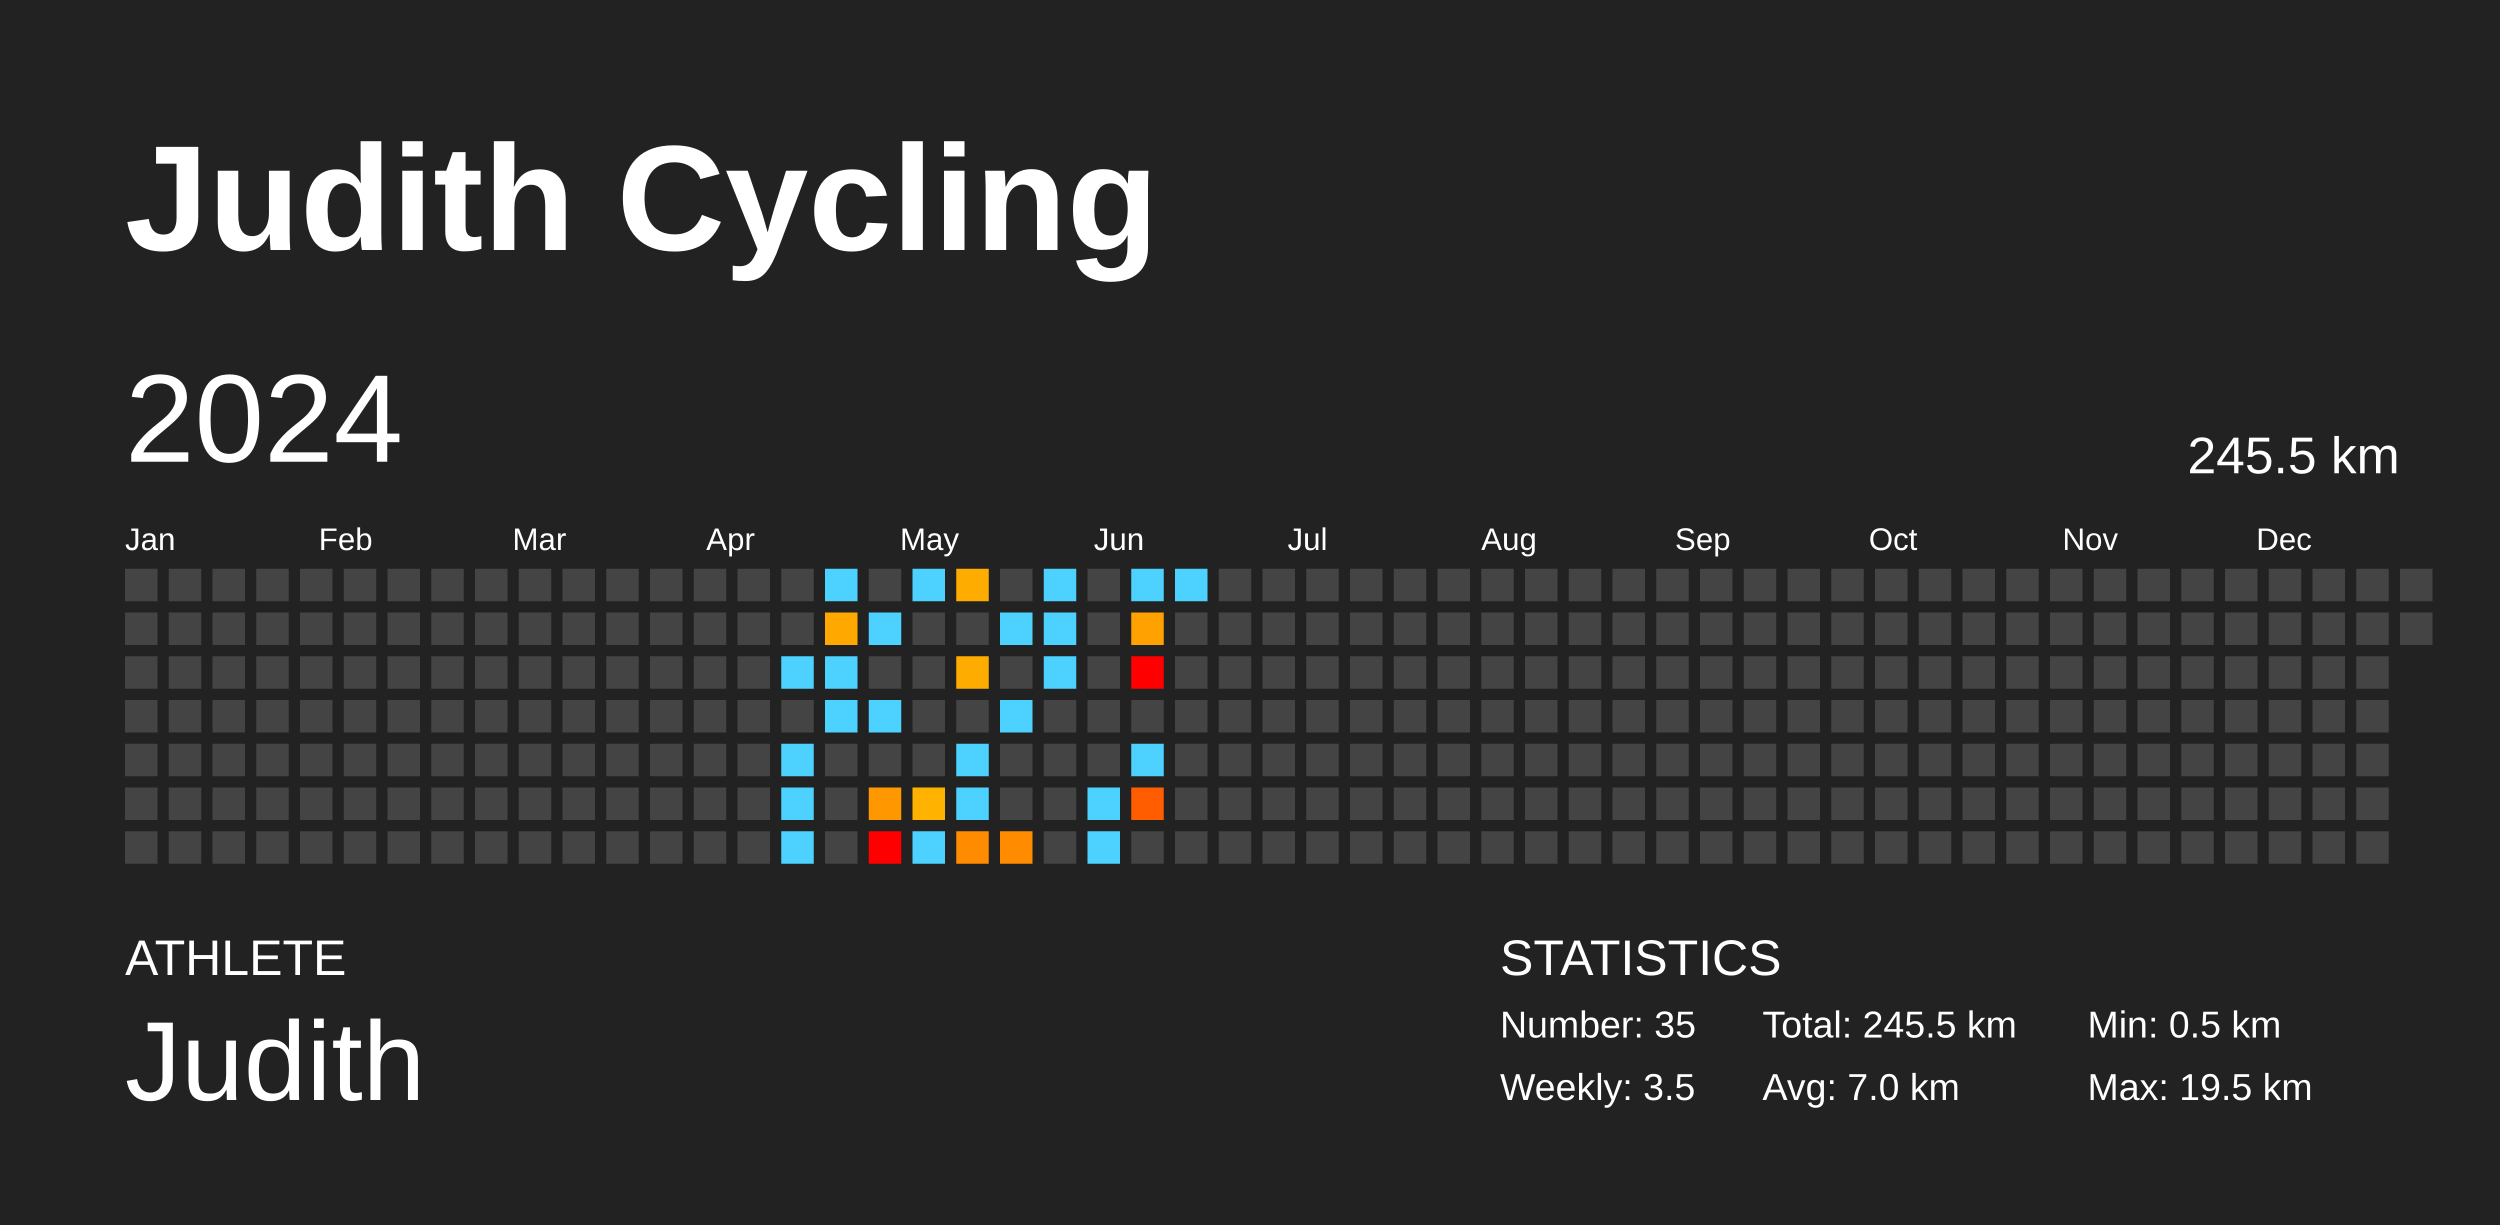
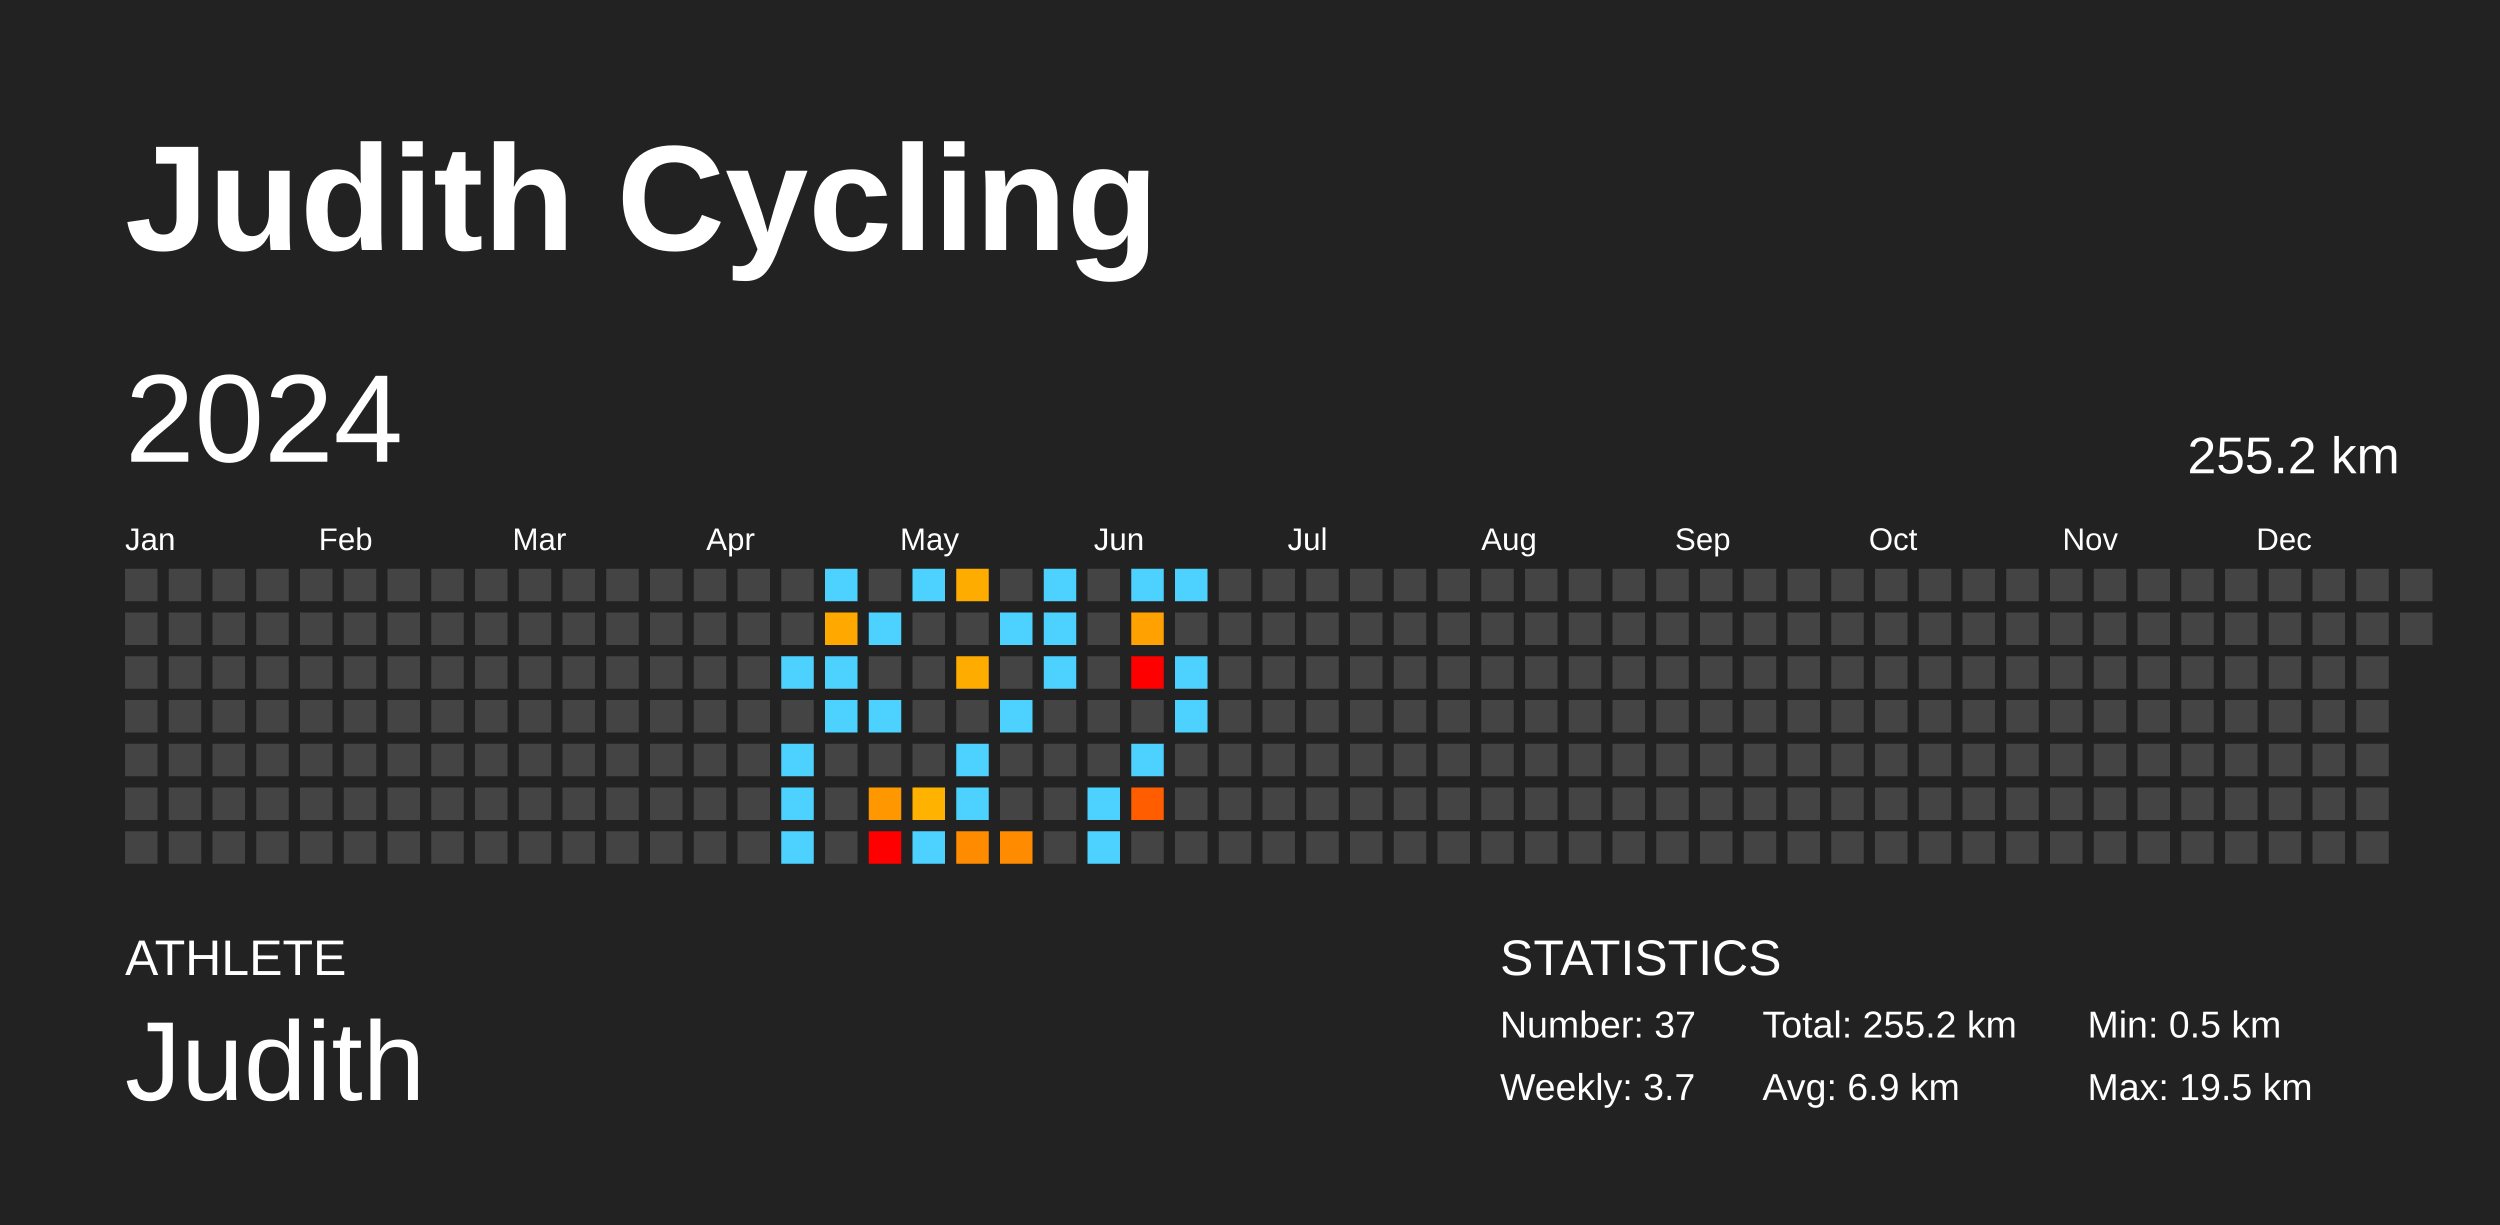
<svg xmlns="http://www.w3.org/2000/svg" baseProfile="full" height="98mm" version="1.1" viewBox="0,0,200,98" width="200mm">
  <defs />
  <rect fill="#222222" height="98" width="200" x="0" y="0" />
  <text fill="#FFFFFF" style="font-size:12px; font-family:Arial; font-weight:bold;" x="10" y="20">Judith Cycling</text>
  <text fill="#FFFFFF" style="font-size:4px; font-family:Arial" x="10" y="78">ATHLETE</text>
  <text fill="#FFFFFF" style="font-size:9px; font-family:Arial" x="10" y="88">Judith</text>
  <text fill="#FFFFFF" style="font-size:4px; font-family:Arial" x="120" y="78">STATISTICS</text>
-   <text fill="#FFFFFF" style="font-size:3px; font-family:Arial" x="120" y="83">Number: 35</text>
-   <text fill="#FFFFFF" style="font-size:3px; font-family:Arial" x="120" y="88">Weekly: 3.5</text>
-   <text fill="#FFFFFF" style="font-size:3px; font-family:Arial" x="141" y="83">Total: 245.5 km</text>
-   <text fill="#FFFFFF" style="font-size:3px; font-family:Arial" x="141" y="88">Avg: 7.0 km</text>
+   <text fill="#FFFFFF" style="font-size:3px; font-family:Arial" x="120" y="83">Number: 37</text>
+   <text fill="#FFFFFF" style="font-size:3px; font-family:Arial" x="120" y="88">Weekly: 3.7</text>
+   <text fill="#FFFFFF" style="font-size:3px; font-family:Arial" x="141" y="83">Total: 255.2 km</text>
+   <text fill="#FFFFFF" style="font-size:3px; font-family:Arial" x="141" y="88">Avg: 6.9 km</text>
  <text fill="#FFFFFF" style="font-size:3px; font-family:Arial" x="167" y="83">Min: 0.5 km</text>
  <text fill="#FFFFFF" style="font-size:3px; font-family:Arial" x="167" y="88">Max: 19.5 km</text>
  <text dominant-baseline="hanging" fill="#FFFFFF" style="font-size:10.0px; font-family:Arial;" x="10" y="30">2024</text>
-   <text dominant-baseline="hanging" fill="#FFFFFF" style="font-size:4.125px; font-family:Arial;" x="175" y="35">245.5 km</text>
+   <text dominant-baseline="hanging" fill="#FFFFFF" style="font-size:4.125px; font-family:Arial;" x="175" y="35">255.2 km</text>
  <text fill="#FFFFFF" style="font-size:2.5px; font-family:Arial" x="10.0" y="44">Jan</text>
  <text fill="#FFFFFF" style="font-size:2.5px; font-family:Arial" x="25.5" y="44">Feb</text>
  <text fill="#FFFFFF" style="font-size:2.5px; font-family:Arial" x="41.0" y="44">Mar</text>
  <text fill="#FFFFFF" style="font-size:2.5px; font-family:Arial" x="56.5" y="44">Apr</text>
  <text fill="#FFFFFF" style="font-size:2.5px; font-family:Arial" x="72.0" y="44">May</text>
  <text fill="#FFFFFF" style="font-size:2.5px; font-family:Arial" x="87.5" y="44">Jun</text>
  <text fill="#FFFFFF" style="font-size:2.5px; font-family:Arial" x="103.0" y="44">Jul</text>
  <text fill="#FFFFFF" style="font-size:2.5px; font-family:Arial" x="118.5" y="44">Aug</text>
  <text fill="#FFFFFF" style="font-size:2.5px; font-family:Arial" x="134.0" y="44">Sep</text>
  <text fill="#FFFFFF" style="font-size:2.5px; font-family:Arial" x="149.5" y="44">Oct</text>
  <text fill="#FFFFFF" style="font-size:2.5px; font-family:Arial" x="165.0" y="44">Nov</text>
  <text fill="#FFFFFF" style="font-size:2.5px; font-family:Arial" x="180.5" y="44">Dec</text>
  <rect fill="#444444" height="2.6" width="2.6" x="10.0" y="45.5" />
  <rect fill="#444444" height="2.6" width="2.6" x="10.0" y="49.0" />
  <rect fill="#444444" height="2.6" width="2.6" x="10.0" y="52.5" />
  <rect fill="#444444" height="2.6" width="2.6" x="10.0" y="56.0" />
  <rect fill="#444444" height="2.6" width="2.6" x="10.0" y="59.5" />
  <rect fill="#444444" height="2.6" width="2.6" x="10.0" y="63.0" />
  <rect fill="#444444" height="2.6" width="2.6" x="10.0" y="66.5" />
  <rect fill="#444444" height="2.6" width="2.6" x="13.5" y="45.5" />
  <rect fill="#444444" height="2.6" width="2.6" x="13.5" y="49.0" />
  <rect fill="#444444" height="2.6" width="2.6" x="13.5" y="52.5" />
  <rect fill="#444444" height="2.6" width="2.6" x="13.5" y="56.0" />
  <rect fill="#444444" height="2.6" width="2.6" x="13.5" y="59.5" />
  <rect fill="#444444" height="2.6" width="2.6" x="13.5" y="63.0" />
  <rect fill="#444444" height="2.6" width="2.6" x="13.5" y="66.5" />
  <rect fill="#444444" height="2.6" width="2.6" x="17.0" y="45.5" />
  <rect fill="#444444" height="2.6" width="2.6" x="17.0" y="49.0" />
  <rect fill="#444444" height="2.6" width="2.6" x="17.0" y="52.5" />
  <rect fill="#444444" height="2.6" width="2.6" x="17.0" y="56.0" />
  <rect fill="#444444" height="2.6" width="2.6" x="17.0" y="59.5" />
  <rect fill="#444444" height="2.6" width="2.6" x="17.0" y="63.0" />
  <rect fill="#444444" height="2.6" width="2.6" x="17.0" y="66.5" />
  <rect fill="#444444" height="2.6" width="2.6" x="20.5" y="45.5" />
  <rect fill="#444444" height="2.6" width="2.6" x="20.5" y="49.0" />
  <rect fill="#444444" height="2.6" width="2.6" x="20.5" y="52.5" />
  <rect fill="#444444" height="2.6" width="2.6" x="20.5" y="56.0" />
  <rect fill="#444444" height="2.6" width="2.6" x="20.5" y="59.5" />
  <rect fill="#444444" height="2.6" width="2.6" x="20.5" y="63.0" />
  <rect fill="#444444" height="2.6" width="2.6" x="20.5" y="66.5" />
  <rect fill="#444444" height="2.6" width="2.6" x="24.0" y="45.5" />
  <rect fill="#444444" height="2.6" width="2.6" x="24.0" y="49.0" />
  <rect fill="#444444" height="2.6" width="2.6" x="24.0" y="52.5" />
  <rect fill="#444444" height="2.6" width="2.6" x="24.0" y="56.0" />
  <rect fill="#444444" height="2.6" width="2.6" x="24.0" y="59.5" />
  <rect fill="#444444" height="2.6" width="2.6" x="24.0" y="63.0" />
  <rect fill="#444444" height="2.6" width="2.6" x="24.0" y="66.5" />
  <rect fill="#444444" height="2.6" width="2.6" x="27.5" y="45.5" />
  <rect fill="#444444" height="2.6" width="2.6" x="27.5" y="49.0" />
  <rect fill="#444444" height="2.6" width="2.6" x="27.5" y="52.5" />
  <rect fill="#444444" height="2.6" width="2.6" x="27.5" y="56.0" />
  <rect fill="#444444" height="2.6" width="2.6" x="27.5" y="59.5" />
  <rect fill="#444444" height="2.6" width="2.6" x="27.5" y="63.0" />
  <rect fill="#444444" height="2.6" width="2.6" x="27.5" y="66.5" />
  <rect fill="#444444" height="2.6" width="2.6" x="31.0" y="45.5" />
  <rect fill="#444444" height="2.6" width="2.6" x="31.0" y="49.0" />
  <rect fill="#444444" height="2.6" width="2.6" x="31.0" y="52.5" />
  <rect fill="#444444" height="2.6" width="2.6" x="31.0" y="56.0" />
  <rect fill="#444444" height="2.6" width="2.6" x="31.0" y="59.5" />
  <rect fill="#444444" height="2.6" width="2.6" x="31.0" y="63.0" />
  <rect fill="#444444" height="2.6" width="2.6" x="31.0" y="66.5" />
  <rect fill="#444444" height="2.6" width="2.6" x="34.5" y="45.5" />
  <rect fill="#444444" height="2.6" width="2.6" x="34.5" y="49.0" />
  <rect fill="#444444" height="2.6" width="2.6" x="34.5" y="52.5" />
  <rect fill="#444444" height="2.6" width="2.6" x="34.5" y="56.0" />
  <rect fill="#444444" height="2.6" width="2.6" x="34.5" y="59.5" />
  <rect fill="#444444" height="2.6" width="2.6" x="34.5" y="63.0" />
  <rect fill="#444444" height="2.6" width="2.6" x="34.5" y="66.5" />
  <rect fill="#444444" height="2.6" width="2.6" x="38.0" y="45.5" />
  <rect fill="#444444" height="2.6" width="2.6" x="38.0" y="49.0" />
  <rect fill="#444444" height="2.6" width="2.6" x="38.0" y="52.5" />
  <rect fill="#444444" height="2.6" width="2.6" x="38.0" y="56.0" />
  <rect fill="#444444" height="2.6" width="2.6" x="38.0" y="59.5" />
  <rect fill="#444444" height="2.6" width="2.6" x="38.0" y="63.0" />
  <rect fill="#444444" height="2.6" width="2.6" x="38.0" y="66.5" />
  <rect fill="#444444" height="2.6" width="2.6" x="41.5" y="45.5" />
  <rect fill="#444444" height="2.6" width="2.6" x="41.5" y="49.0" />
  <rect fill="#444444" height="2.6" width="2.6" x="41.5" y="52.5" />
  <rect fill="#444444" height="2.6" width="2.6" x="41.5" y="56.0" />
  <rect fill="#444444" height="2.6" width="2.6" x="41.5" y="59.5" />
  <rect fill="#444444" height="2.6" width="2.6" x="41.5" y="63.0" />
  <rect fill="#444444" height="2.6" width="2.6" x="41.5" y="66.5" />
  <rect fill="#444444" height="2.6" width="2.6" x="45.0" y="45.5" />
  <rect fill="#444444" height="2.6" width="2.6" x="45.0" y="49.0" />
  <rect fill="#444444" height="2.6" width="2.6" x="45.0" y="52.5" />
  <rect fill="#444444" height="2.6" width="2.6" x="45.0" y="56.0" />
  <rect fill="#444444" height="2.6" width="2.6" x="45.0" y="59.5" />
  <rect fill="#444444" height="2.6" width="2.6" x="45.0" y="63.0" />
  <rect fill="#444444" height="2.6" width="2.6" x="45.0" y="66.5" />
  <rect fill="#444444" height="2.6" width="2.6" x="48.5" y="45.5" />
  <rect fill="#444444" height="2.6" width="2.6" x="48.5" y="49.0" />
  <rect fill="#444444" height="2.6" width="2.6" x="48.5" y="52.5" />
  <rect fill="#444444" height="2.6" width="2.6" x="48.5" y="56.0" />
  <rect fill="#444444" height="2.6" width="2.6" x="48.5" y="59.5" />
  <rect fill="#444444" height="2.6" width="2.6" x="48.5" y="63.0" />
  <rect fill="#444444" height="2.6" width="2.6" x="48.5" y="66.5" />
  <rect fill="#444444" height="2.6" width="2.6" x="52.0" y="45.5" />
  <rect fill="#444444" height="2.6" width="2.6" x="52.0" y="49.0" />
  <rect fill="#444444" height="2.6" width="2.6" x="52.0" y="52.5" />
  <rect fill="#444444" height="2.6" width="2.6" x="52.0" y="56.0" />
  <rect fill="#444444" height="2.6" width="2.6" x="52.0" y="59.5" />
  <rect fill="#444444" height="2.6" width="2.6" x="52.0" y="63.0" />
  <rect fill="#444444" height="2.6" width="2.6" x="52.0" y="66.5" />
  <rect fill="#444444" height="2.6" width="2.6" x="55.5" y="45.5" />
  <rect fill="#444444" height="2.6" width="2.6" x="55.5" y="49.0" />
  <rect fill="#444444" height="2.6" width="2.6" x="55.5" y="52.5" />
  <rect fill="#444444" height="2.6" width="2.6" x="55.5" y="56.0" />
  <rect fill="#444444" height="2.6" width="2.6" x="55.5" y="59.5" />
  <rect fill="#444444" height="2.6" width="2.6" x="55.5" y="63.0" />
  <rect fill="#444444" height="2.6" width="2.6" x="55.5" y="66.5" />
  <rect fill="#444444" height="2.6" width="2.6" x="59.0" y="45.5" />
  <rect fill="#444444" height="2.6" width="2.6" x="59.0" y="49.0" />
  <rect fill="#444444" height="2.6" width="2.6" x="59.0" y="52.5" />
  <rect fill="#444444" height="2.6" width="2.6" x="59.0" y="56.0" />
  <rect fill="#444444" height="2.6" width="2.6" x="59.0" y="59.5" />
  <rect fill="#444444" height="2.6" width="2.6" x="59.0" y="63.0" />
  <rect fill="#444444" height="2.6" width="2.6" x="59.0" y="66.5" />
  <rect fill="#444444" height="2.6" width="2.6" x="62.5" y="45.5" />
  <rect fill="#444444" height="2.6" width="2.6" x="62.5" y="49.0" />
  <rect fill="#4dd2ff" height="2.6" width="2.6" x="62.5" y="52.5" />
  <rect fill="#444444" height="2.6" width="2.6" x="62.5" y="56.0" />
  <rect fill="#4dd2ff" height="2.6" width="2.6" x="62.5" y="59.5" />
  <rect fill="#4dd2ff" height="2.6" width="2.6" x="62.5" y="63.0" />
  <rect fill="#4dd2ff" height="2.6" width="2.6" x="62.5" y="66.5" />
  <rect fill="#4dd2ff" height="2.6" width="2.6" x="66.0" y="45.5" />
  <rect fill="#ffa800" height="2.6" width="2.6" x="66.0" y="49.0" />
  <rect fill="#4dd2ff" height="2.6" width="2.6" x="66.0" y="52.5" />
  <rect fill="#4dd2ff" height="2.6" width="2.6" x="66.0" y="56.0" />
  <rect fill="#444444" height="2.6" width="2.6" x="66.0" y="59.5" />
  <rect fill="#444444" height="2.6" width="2.6" x="66.0" y="63.0" />
  <rect fill="#444444" height="2.6" width="2.6" x="66.0" y="66.5" />
  <rect fill="#444444" height="2.6" width="2.6" x="69.5" y="45.5" />
  <rect fill="#4dd2ff" height="2.6" width="2.6" x="69.5" y="49.0" />
  <rect fill="#444444" height="2.6" width="2.6" x="69.5" y="52.5" />
  <rect fill="#4dd2ff" height="2.6" width="2.6" x="69.5" y="56.0" />
  <rect fill="#444444" height="2.6" width="2.6" x="69.5" y="59.5" />
  <rect fill="#ff9700" height="2.6" width="2.6" x="69.5" y="63.0" />
  <rect fill="red" height="2.6" width="2.6" x="69.5" y="66.5" />
  <rect fill="#4dd2ff" height="2.6" width="2.6" x="73.0" y="45.5" />
  <rect fill="#444444" height="2.6" width="2.6" x="73.0" y="49.0" />
  <rect fill="#444444" height="2.6" width="2.6" x="73.0" y="52.5" />
  <rect fill="#444444" height="2.6" width="2.6" x="73.0" y="56.0" />
  <rect fill="#444444" height="2.6" width="2.6" x="73.0" y="59.5" />
  <rect fill="#ffb200" height="2.6" width="2.6" x="73.0" y="63.0" />
  <rect fill="#4dd2ff" height="2.6" width="2.6" x="73.0" y="66.5" />
  <rect fill="#ffac00" height="2.6" width="2.6" x="76.5" y="45.5" />
  <rect fill="#444444" height="2.6" width="2.6" x="76.5" y="49.0" />
  <rect fill="#ffac00" height="2.6" width="2.6" x="76.5" y="52.5" />
  <rect fill="#444444" height="2.6" width="2.6" x="76.5" y="56.0" />
  <rect fill="#4dd2ff" height="2.6" width="2.6" x="76.5" y="59.5" />
  <rect fill="#4dd2ff" height="2.6" width="2.6" x="76.5" y="63.0" />
  <rect fill="#ff8c00" height="2.6" width="2.6" x="76.5" y="66.5" />
  <rect fill="#444444" height="2.6" width="2.6" x="80.0" y="45.5" />
  <rect fill="#4dd2ff" height="2.6" width="2.6" x="80.0" y="49.0" />
  <rect fill="#444444" height="2.6" width="2.6" x="80.0" y="52.5" />
  <rect fill="#4dd2ff" height="2.6" width="2.6" x="80.0" y="56.0" />
  <rect fill="#444444" height="2.6" width="2.6" x="80.0" y="59.5" />
  <rect fill="#444444" height="2.6" width="2.6" x="80.0" y="63.0" />
  <rect fill="#ff8c00" height="2.6" width="2.6" x="80.0" y="66.5" />
  <rect fill="#4dd2ff" height="2.6" width="2.6" x="83.5" y="45.5" />
  <rect fill="#4dd2ff" height="2.6" width="2.6" x="83.5" y="49.0" />
  <rect fill="#4dd2ff" height="2.6" width="2.6" x="83.5" y="52.5" />
  <rect fill="#444444" height="2.6" width="2.6" x="83.5" y="56.0" />
  <rect fill="#444444" height="2.6" width="2.6" x="83.5" y="59.5" />
  <rect fill="#444444" height="2.6" width="2.6" x="83.5" y="63.0" />
  <rect fill="#444444" height="2.6" width="2.6" x="83.5" y="66.5" />
  <rect fill="#444444" height="2.6" width="2.6" x="87.0" y="45.5" />
  <rect fill="#444444" height="2.6" width="2.6" x="87.0" y="49.0" />
  <rect fill="#444444" height="2.6" width="2.6" x="87.0" y="52.5" />
  <rect fill="#444444" height="2.6" width="2.6" x="87.0" y="56.0" />
  <rect fill="#444444" height="2.6" width="2.6" x="87.0" y="59.5" />
  <rect fill="#4dd2ff" height="2.6" width="2.6" x="87.0" y="63.0" />
  <rect fill="#4dd2ff" height="2.6" width="2.6" x="87.0" y="66.5" />
  <rect fill="#4dd2ff" height="2.6" width="2.6" x="90.5" y="45.5" />
  <rect fill="#ffa100" height="2.6" width="2.6" x="90.5" y="49.0" />
  <rect fill="red" height="2.6" width="2.6" x="90.5" y="52.5" />
  <rect fill="#444444" height="2.6" width="2.6" x="90.5" y="56.0" />
  <rect fill="#4dd2ff" height="2.6" width="2.6" x="90.5" y="59.5" />
  <rect fill="#ff5d00" height="2.6" width="2.6" x="90.5" y="63.0" />
  <rect fill="#444444" height="2.6" width="2.6" x="90.5" y="66.5" />
  <rect fill="#4dd2ff" height="2.6" width="2.6" x="94.0" y="45.5" />
  <rect fill="#444444" height="2.6" width="2.6" x="94.0" y="49.0" />
-   <rect fill="#444444" height="2.6" width="2.6" x="94.0" y="52.5" />
-   <rect fill="#444444" height="2.6" width="2.6" x="94.0" y="56.0" />
+   <rect fill="#4dd2ff" height="2.6" width="2.6" x="94.0" y="52.5" />
+   <rect fill="#4dd2ff" height="2.6" width="2.6" x="94.0" y="56.0" />
  <rect fill="#444444" height="2.6" width="2.6" x="94.0" y="59.5" />
  <rect fill="#444444" height="2.6" width="2.6" x="94.0" y="63.0" />
  <rect fill="#444444" height="2.6" width="2.6" x="94.0" y="66.5" />
  <rect fill="#444444" height="2.6" width="2.6" x="97.5" y="45.5" />
  <rect fill="#444444" height="2.6" width="2.6" x="97.5" y="49.0" />
  <rect fill="#444444" height="2.6" width="2.6" x="97.5" y="52.5" />
  <rect fill="#444444" height="2.6" width="2.6" x="97.5" y="56.0" />
  <rect fill="#444444" height="2.6" width="2.6" x="97.5" y="59.5" />
  <rect fill="#444444" height="2.6" width="2.6" x="97.5" y="63.0" />
  <rect fill="#444444" height="2.6" width="2.6" x="97.5" y="66.5" />
  <rect fill="#444444" height="2.6" width="2.6" x="101.0" y="45.5" />
  <rect fill="#444444" height="2.6" width="2.6" x="101.0" y="49.0" />
  <rect fill="#444444" height="2.6" width="2.6" x="101.0" y="52.5" />
  <rect fill="#444444" height="2.6" width="2.6" x="101.0" y="56.0" />
  <rect fill="#444444" height="2.6" width="2.6" x="101.0" y="59.5" />
  <rect fill="#444444" height="2.6" width="2.6" x="101.0" y="63.0" />
  <rect fill="#444444" height="2.6" width="2.6" x="101.0" y="66.5" />
  <rect fill="#444444" height="2.6" width="2.6" x="104.5" y="45.5" />
  <rect fill="#444444" height="2.6" width="2.6" x="104.5" y="49.0" />
  <rect fill="#444444" height="2.6" width="2.6" x="104.5" y="52.5" />
  <rect fill="#444444" height="2.6" width="2.6" x="104.5" y="56.0" />
  <rect fill="#444444" height="2.6" width="2.6" x="104.5" y="59.5" />
  <rect fill="#444444" height="2.6" width="2.6" x="104.5" y="63.0" />
  <rect fill="#444444" height="2.6" width="2.6" x="104.5" y="66.5" />
  <rect fill="#444444" height="2.6" width="2.6" x="108.0" y="45.5" />
  <rect fill="#444444" height="2.6" width="2.6" x="108.0" y="49.0" />
  <rect fill="#444444" height="2.6" width="2.6" x="108.0" y="52.5" />
  <rect fill="#444444" height="2.6" width="2.6" x="108.0" y="56.0" />
  <rect fill="#444444" height="2.6" width="2.6" x="108.0" y="59.5" />
  <rect fill="#444444" height="2.6" width="2.6" x="108.0" y="63.0" />
  <rect fill="#444444" height="2.6" width="2.6" x="108.0" y="66.5" />
  <rect fill="#444444" height="2.6" width="2.6" x="111.5" y="45.5" />
  <rect fill="#444444" height="2.6" width="2.6" x="111.5" y="49.0" />
  <rect fill="#444444" height="2.6" width="2.6" x="111.5" y="52.5" />
  <rect fill="#444444" height="2.6" width="2.6" x="111.5" y="56.0" />
  <rect fill="#444444" height="2.6" width="2.6" x="111.5" y="59.5" />
  <rect fill="#444444" height="2.6" width="2.6" x="111.5" y="63.0" />
  <rect fill="#444444" height="2.6" width="2.6" x="111.5" y="66.5" />
  <rect fill="#444444" height="2.6" width="2.6" x="115.0" y="45.5" />
  <rect fill="#444444" height="2.6" width="2.6" x="115.0" y="49.0" />
  <rect fill="#444444" height="2.6" width="2.6" x="115.0" y="52.5" />
  <rect fill="#444444" height="2.6" width="2.6" x="115.0" y="56.0" />
  <rect fill="#444444" height="2.6" width="2.6" x="115.0" y="59.5" />
  <rect fill="#444444" height="2.6" width="2.6" x="115.0" y="63.0" />
  <rect fill="#444444" height="2.6" width="2.6" x="115.0" y="66.5" />
  <rect fill="#444444" height="2.6" width="2.6" x="118.5" y="45.5" />
  <rect fill="#444444" height="2.6" width="2.6" x="118.5" y="49.0" />
  <rect fill="#444444" height="2.6" width="2.6" x="118.5" y="52.5" />
  <rect fill="#444444" height="2.6" width="2.6" x="118.5" y="56.0" />
  <rect fill="#444444" height="2.6" width="2.6" x="118.5" y="59.5" />
  <rect fill="#444444" height="2.6" width="2.6" x="118.5" y="63.0" />
  <rect fill="#444444" height="2.6" width="2.6" x="118.5" y="66.5" />
  <rect fill="#444444" height="2.6" width="2.6" x="122.0" y="45.5" />
  <rect fill="#444444" height="2.6" width="2.6" x="122.0" y="49.0" />
  <rect fill="#444444" height="2.6" width="2.6" x="122.0" y="52.5" />
  <rect fill="#444444" height="2.6" width="2.6" x="122.0" y="56.0" />
  <rect fill="#444444" height="2.6" width="2.6" x="122.0" y="59.5" />
  <rect fill="#444444" height="2.6" width="2.6" x="122.0" y="63.0" />
  <rect fill="#444444" height="2.6" width="2.6" x="122.0" y="66.5" />
  <rect fill="#444444" height="2.6" width="2.6" x="125.5" y="45.5" />
  <rect fill="#444444" height="2.6" width="2.6" x="125.5" y="49.0" />
  <rect fill="#444444" height="2.6" width="2.6" x="125.5" y="52.5" />
  <rect fill="#444444" height="2.6" width="2.6" x="125.5" y="56.0" />
  <rect fill="#444444" height="2.6" width="2.6" x="125.5" y="59.5" />
  <rect fill="#444444" height="2.6" width="2.6" x="125.5" y="63.0" />
  <rect fill="#444444" height="2.6" width="2.6" x="125.5" y="66.5" />
  <rect fill="#444444" height="2.6" width="2.6" x="129.0" y="45.5" />
  <rect fill="#444444" height="2.6" width="2.6" x="129.0" y="49.0" />
  <rect fill="#444444" height="2.6" width="2.6" x="129.0" y="52.5" />
  <rect fill="#444444" height="2.6" width="2.6" x="129.0" y="56.0" />
  <rect fill="#444444" height="2.6" width="2.6" x="129.0" y="59.5" />
  <rect fill="#444444" height="2.6" width="2.6" x="129.0" y="63.0" />
  <rect fill="#444444" height="2.6" width="2.6" x="129.0" y="66.5" />
  <rect fill="#444444" height="2.6" width="2.6" x="132.5" y="45.5" />
  <rect fill="#444444" height="2.6" width="2.6" x="132.5" y="49.0" />
  <rect fill="#444444" height="2.6" width="2.6" x="132.5" y="52.5" />
  <rect fill="#444444" height="2.6" width="2.6" x="132.5" y="56.0" />
  <rect fill="#444444" height="2.6" width="2.6" x="132.5" y="59.5" />
  <rect fill="#444444" height="2.6" width="2.6" x="132.5" y="63.0" />
  <rect fill="#444444" height="2.6" width="2.6" x="132.5" y="66.5" />
  <rect fill="#444444" height="2.6" width="2.6" x="136.0" y="45.5" />
  <rect fill="#444444" height="2.6" width="2.6" x="136.0" y="49.0" />
  <rect fill="#444444" height="2.6" width="2.6" x="136.0" y="52.5" />
  <rect fill="#444444" height="2.6" width="2.6" x="136.0" y="56.0" />
  <rect fill="#444444" height="2.6" width="2.6" x="136.0" y="59.5" />
  <rect fill="#444444" height="2.6" width="2.6" x="136.0" y="63.0" />
  <rect fill="#444444" height="2.6" width="2.6" x="136.0" y="66.5" />
  <rect fill="#444444" height="2.6" width="2.6" x="139.5" y="45.5" />
  <rect fill="#444444" height="2.6" width="2.6" x="139.5" y="49.0" />
  <rect fill="#444444" height="2.6" width="2.6" x="139.5" y="52.5" />
  <rect fill="#444444" height="2.6" width="2.6" x="139.5" y="56.0" />
  <rect fill="#444444" height="2.6" width="2.6" x="139.5" y="59.5" />
  <rect fill="#444444" height="2.6" width="2.6" x="139.5" y="63.0" />
  <rect fill="#444444" height="2.6" width="2.6" x="139.5" y="66.5" />
  <rect fill="#444444" height="2.6" width="2.6" x="143.0" y="45.5" />
  <rect fill="#444444" height="2.6" width="2.6" x="143.0" y="49.0" />
  <rect fill="#444444" height="2.6" width="2.6" x="143.0" y="52.5" />
  <rect fill="#444444" height="2.6" width="2.6" x="143.0" y="56.0" />
  <rect fill="#444444" height="2.6" width="2.6" x="143.0" y="59.5" />
  <rect fill="#444444" height="2.6" width="2.6" x="143.0" y="63.0" />
  <rect fill="#444444" height="2.6" width="2.6" x="143.0" y="66.5" />
  <rect fill="#444444" height="2.6" width="2.6" x="146.5" y="45.5" />
  <rect fill="#444444" height="2.6" width="2.6" x="146.5" y="49.0" />
  <rect fill="#444444" height="2.6" width="2.6" x="146.5" y="52.5" />
  <rect fill="#444444" height="2.6" width="2.6" x="146.5" y="56.0" />
  <rect fill="#444444" height="2.6" width="2.6" x="146.5" y="59.5" />
  <rect fill="#444444" height="2.6" width="2.6" x="146.5" y="63.0" />
  <rect fill="#444444" height="2.6" width="2.6" x="146.5" y="66.5" />
  <rect fill="#444444" height="2.6" width="2.6" x="150.0" y="45.5" />
  <rect fill="#444444" height="2.6" width="2.6" x="150.0" y="49.0" />
  <rect fill="#444444" height="2.6" width="2.6" x="150.0" y="52.5" />
  <rect fill="#444444" height="2.6" width="2.6" x="150.0" y="56.0" />
  <rect fill="#444444" height="2.6" width="2.6" x="150.0" y="59.5" />
  <rect fill="#444444" height="2.6" width="2.6" x="150.0" y="63.0" />
  <rect fill="#444444" height="2.6" width="2.6" x="150.0" y="66.5" />
  <rect fill="#444444" height="2.6" width="2.6" x="153.5" y="45.5" />
  <rect fill="#444444" height="2.6" width="2.6" x="153.5" y="49.0" />
  <rect fill="#444444" height="2.6" width="2.6" x="153.5" y="52.5" />
  <rect fill="#444444" height="2.6" width="2.6" x="153.5" y="56.0" />
  <rect fill="#444444" height="2.6" width="2.6" x="153.5" y="59.5" />
  <rect fill="#444444" height="2.6" width="2.6" x="153.5" y="63.0" />
  <rect fill="#444444" height="2.6" width="2.6" x="153.5" y="66.5" />
  <rect fill="#444444" height="2.6" width="2.6" x="157.0" y="45.5" />
  <rect fill="#444444" height="2.6" width="2.6" x="157.0" y="49.0" />
  <rect fill="#444444" height="2.6" width="2.6" x="157.0" y="52.5" />
  <rect fill="#444444" height="2.6" width="2.6" x="157.0" y="56.0" />
  <rect fill="#444444" height="2.6" width="2.6" x="157.0" y="59.5" />
  <rect fill="#444444" height="2.6" width="2.6" x="157.0" y="63.0" />
  <rect fill="#444444" height="2.6" width="2.6" x="157.0" y="66.5" />
  <rect fill="#444444" height="2.6" width="2.6" x="160.5" y="45.5" />
  <rect fill="#444444" height="2.6" width="2.6" x="160.5" y="49.0" />
  <rect fill="#444444" height="2.6" width="2.6" x="160.5" y="52.5" />
  <rect fill="#444444" height="2.6" width="2.6" x="160.5" y="56.0" />
  <rect fill="#444444" height="2.6" width="2.6" x="160.5" y="59.5" />
  <rect fill="#444444" height="2.6" width="2.6" x="160.5" y="63.0" />
  <rect fill="#444444" height="2.6" width="2.6" x="160.5" y="66.5" />
  <rect fill="#444444" height="2.6" width="2.6" x="164.0" y="45.5" />
  <rect fill="#444444" height="2.6" width="2.6" x="164.0" y="49.0" />
  <rect fill="#444444" height="2.6" width="2.6" x="164.0" y="52.5" />
  <rect fill="#444444" height="2.6" width="2.6" x="164.0" y="56.0" />
  <rect fill="#444444" height="2.6" width="2.6" x="164.0" y="59.5" />
  <rect fill="#444444" height="2.6" width="2.6" x="164.0" y="63.0" />
  <rect fill="#444444" height="2.6" width="2.6" x="164.0" y="66.5" />
  <rect fill="#444444" height="2.6" width="2.6" x="167.5" y="45.5" />
  <rect fill="#444444" height="2.6" width="2.6" x="167.5" y="49.0" />
  <rect fill="#444444" height="2.6" width="2.6" x="167.5" y="52.5" />
  <rect fill="#444444" height="2.6" width="2.6" x="167.5" y="56.0" />
  <rect fill="#444444" height="2.6" width="2.6" x="167.5" y="59.5" />
  <rect fill="#444444" height="2.6" width="2.6" x="167.5" y="63.0" />
  <rect fill="#444444" height="2.6" width="2.6" x="167.5" y="66.5" />
  <rect fill="#444444" height="2.6" width="2.6" x="171.0" y="45.5" />
  <rect fill="#444444" height="2.6" width="2.6" x="171.0" y="49.0" />
  <rect fill="#444444" height="2.6" width="2.6" x="171.0" y="52.5" />
  <rect fill="#444444" height="2.6" width="2.6" x="171.0" y="56.0" />
  <rect fill="#444444" height="2.6" width="2.6" x="171.0" y="59.5" />
  <rect fill="#444444" height="2.6" width="2.6" x="171.0" y="63.0" />
  <rect fill="#444444" height="2.6" width="2.6" x="171.0" y="66.5" />
  <rect fill="#444444" height="2.6" width="2.6" x="174.5" y="45.5" />
  <rect fill="#444444" height="2.6" width="2.6" x="174.5" y="49.0" />
  <rect fill="#444444" height="2.6" width="2.6" x="174.5" y="52.5" />
  <rect fill="#444444" height="2.6" width="2.6" x="174.5" y="56.0" />
  <rect fill="#444444" height="2.6" width="2.6" x="174.5" y="59.5" />
  <rect fill="#444444" height="2.6" width="2.6" x="174.5" y="63.0" />
  <rect fill="#444444" height="2.6" width="2.6" x="174.5" y="66.5" />
  <rect fill="#444444" height="2.6" width="2.6" x="178.0" y="45.5" />
  <rect fill="#444444" height="2.6" width="2.6" x="178.0" y="49.0" />
  <rect fill="#444444" height="2.6" width="2.6" x="178.0" y="52.5" />
  <rect fill="#444444" height="2.6" width="2.6" x="178.0" y="56.0" />
  <rect fill="#444444" height="2.6" width="2.6" x="178.0" y="59.5" />
  <rect fill="#444444" height="2.6" width="2.6" x="178.0" y="63.0" />
  <rect fill="#444444" height="2.6" width="2.6" x="178.0" y="66.5" />
  <rect fill="#444444" height="2.6" width="2.6" x="181.5" y="45.5" />
  <rect fill="#444444" height="2.6" width="2.6" x="181.5" y="49.0" />
  <rect fill="#444444" height="2.6" width="2.6" x="181.5" y="52.5" />
  <rect fill="#444444" height="2.6" width="2.6" x="181.5" y="56.0" />
  <rect fill="#444444" height="2.6" width="2.6" x="181.5" y="59.5" />
  <rect fill="#444444" height="2.6" width="2.6" x="181.5" y="63.0" />
  <rect fill="#444444" height="2.6" width="2.6" x="181.5" y="66.5" />
  <rect fill="#444444" height="2.6" width="2.6" x="185.0" y="45.5" />
  <rect fill="#444444" height="2.6" width="2.6" x="185.0" y="49.0" />
  <rect fill="#444444" height="2.6" width="2.6" x="185.0" y="52.5" />
  <rect fill="#444444" height="2.6" width="2.6" x="185.0" y="56.0" />
  <rect fill="#444444" height="2.6" width="2.6" x="185.0" y="59.5" />
  <rect fill="#444444" height="2.6" width="2.6" x="185.0" y="63.0" />
  <rect fill="#444444" height="2.6" width="2.6" x="185.0" y="66.5" />
  <rect fill="#444444" height="2.6" width="2.6" x="188.5" y="45.5" />
  <rect fill="#444444" height="2.6" width="2.6" x="188.5" y="49.0" />
  <rect fill="#444444" height="2.6" width="2.6" x="188.5" y="52.5" />
  <rect fill="#444444" height="2.6" width="2.6" x="188.5" y="56.0" />
  <rect fill="#444444" height="2.6" width="2.6" x="188.5" y="59.5" />
  <rect fill="#444444" height="2.6" width="2.6" x="188.5" y="63.0" />
  <rect fill="#444444" height="2.6" width="2.6" x="188.5" y="66.5" />
  <rect fill="#444444" height="2.6" width="2.6" x="192.0" y="45.5" />
  <rect fill="#444444" height="2.6" width="2.6" x="192.0" y="49.0" />
</svg>
